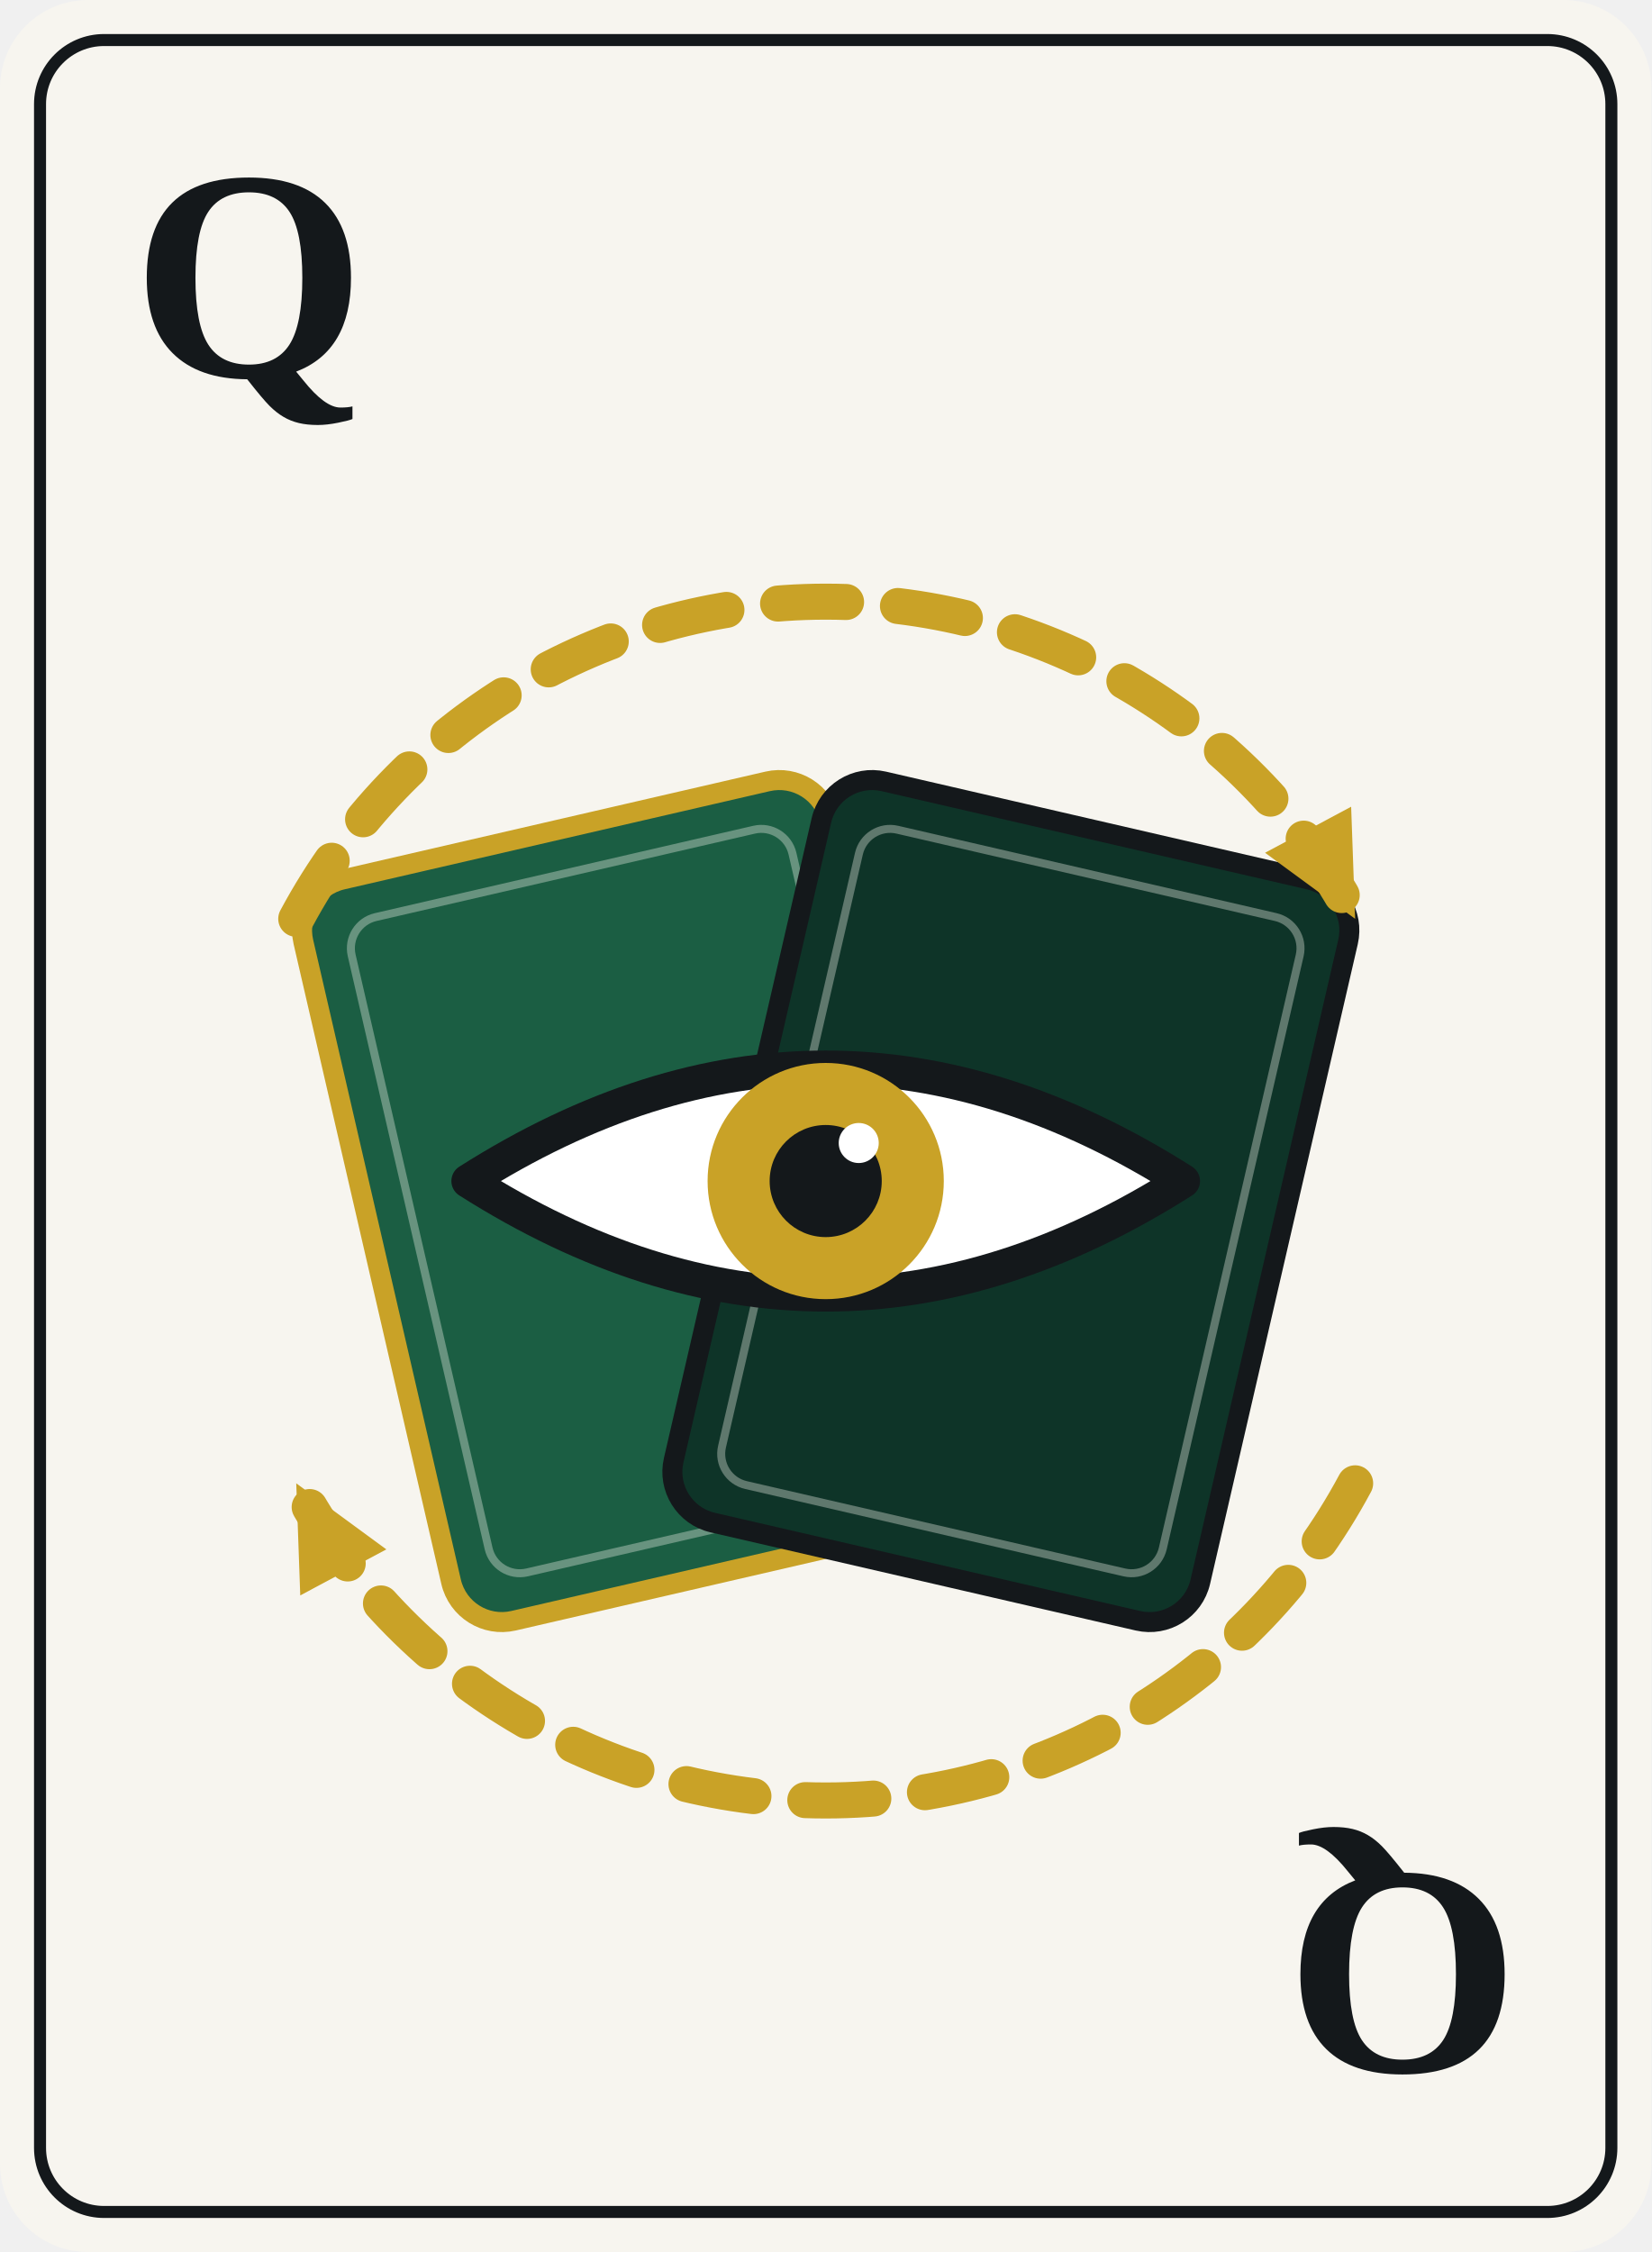
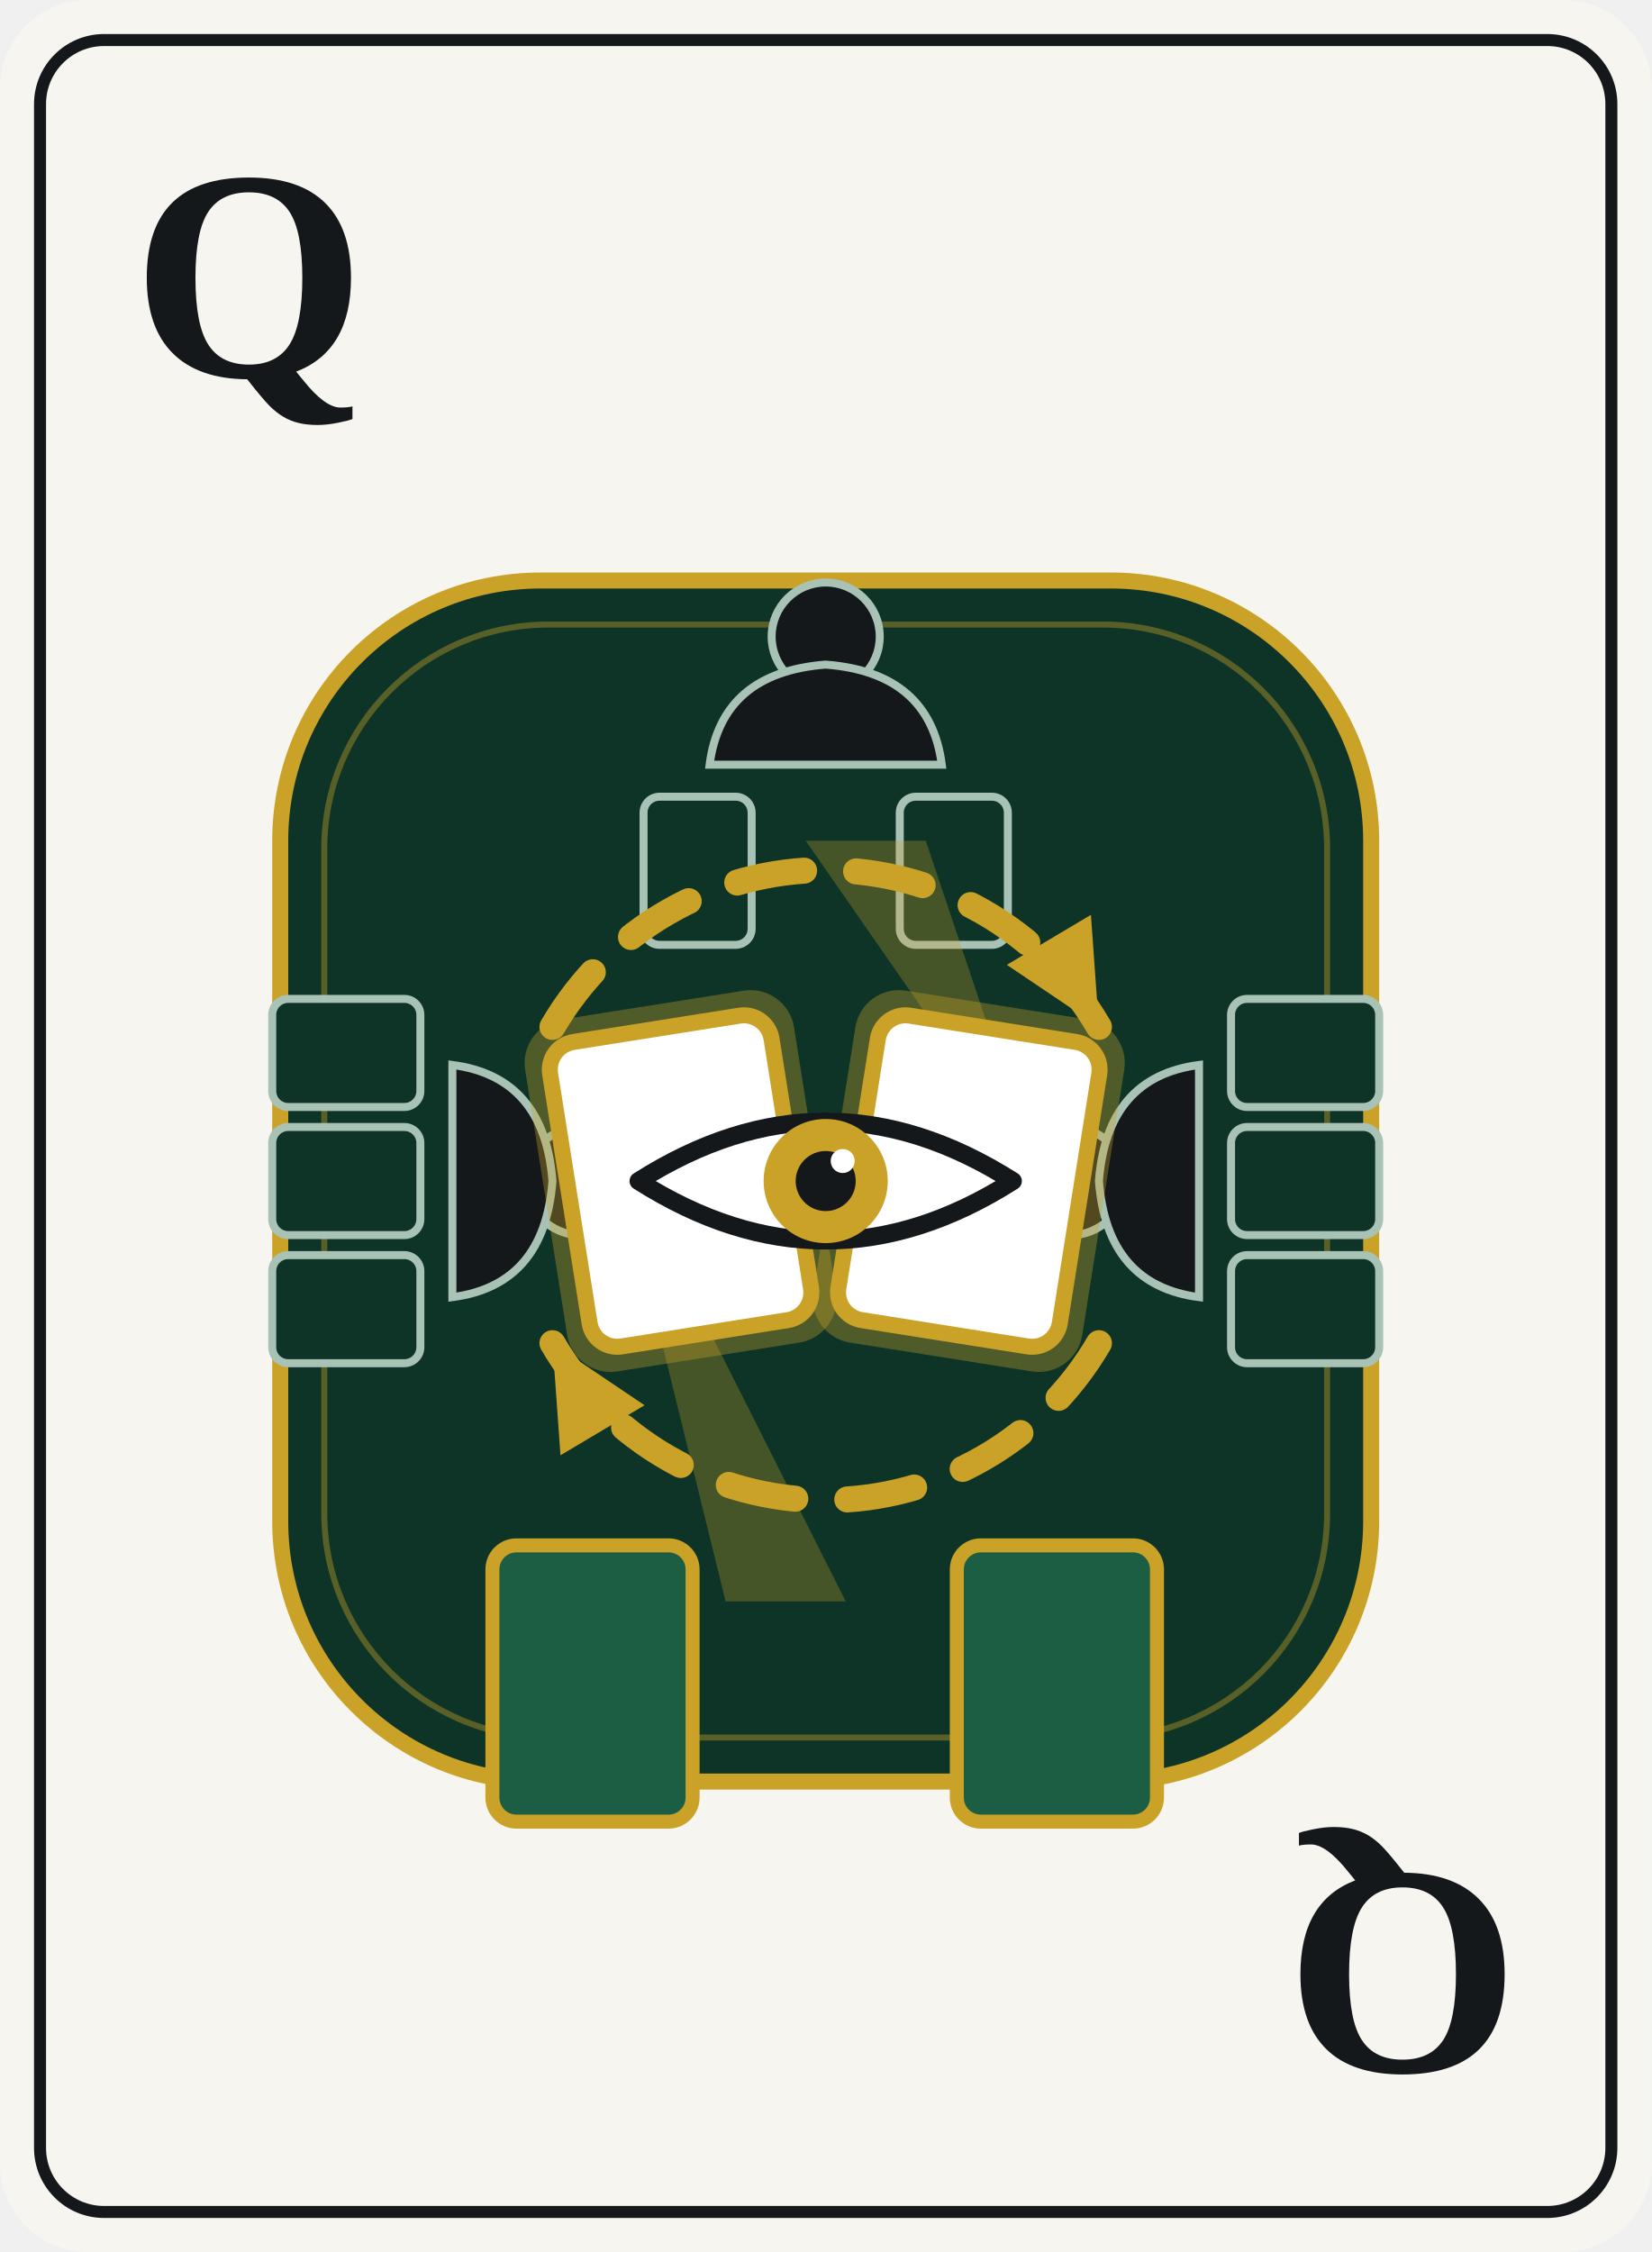
<svg xmlns="http://www.w3.org/2000/svg" viewBox="0 0 825 1125">
  <rect width="825" height="1125" rx="44" fill="#F7F5EF" />
  <rect x="20" y="20" width="785" height="1085" rx="32" fill="none" stroke="#14181B" stroke-width="6" />
  <text x="66" y="188" font-family="Georgia, 'Times New Roman', serif" font-size="150" font-weight="bold" fill="#14181B">Q</text>
  <g transform="rotate(180 412.5 562.5)">
    <text x="66" y="188" font-family="Georgia, 'Times New Roman', serif" font-size="150" font-weight="bold" fill="#14181B">Q</text>
  </g>
-   <g transform="rotate(-13 320 600)">
-     <rect x="185" y="410" width="270" height="380" rx="26" fill="#1B5E43" stroke="#C9A227" stroke-width="10" />
-     <rect x="207" y="432" width="226" height="336" rx="16" fill="none" stroke="#F7F5EF" stroke-width="4" opacity="0.35" />
+   <rect x="140" y="290" width="545" height="600" rx="130" fill="#0E3428" stroke="#C9A227" stroke-width="8" />
+   <rect x="162" y="312" width="501" height="556" rx="112" fill="none" stroke="#C9A227" stroke-width="3" opacity="0.4" />
+   <g transform="translate(412.5 384) rotate(0.0)">
+     <circle cx="0" cy="-66" r="27" fill="#14181B" stroke="#A8C2B5" stroke-width="4" />
+     <path d="M -58,-2 Q -52,-48 0,-52 Q 52,-48 58,-2 Z" fill="#14181B" stroke="#A8C2B5" stroke-width="4" />
+     <rect x="-91" y="14" width="54" height="74" rx="8" fill="#0E3428" stroke="#A8C2B5" stroke-width="4" />
+     <rect x="37" y="14" width="54" height="74" rx="8" fill="#0E3428" stroke="#A8C2B5" stroke-width="4" />
  </g>
-   <g transform="rotate(13 505 600)">
-     <rect x="370" y="410" width="270" height="380" rx="26" fill="#0E3428" stroke="#14181B" stroke-width="10" />
-     <rect x="392" y="432" width="226" height="336" rx="16" fill="none" stroke="#F7F5EF" stroke-width="4" opacity="0.35" />
+   <g transform="translate(224 590) rotate(90)">
+     <circle cx="0" cy="-66" r="27" fill="#14181B" stroke="#A8C2B5" stroke-width="4" />
+     <path d="M -58,-2 Q -52,-48 0,-52 Q 52,-48 58,-2 Z" fill="#14181B" stroke="#A8C2B5" stroke-width="4" />
+     <rect x="-91" y="14" width="54" height="74" rx="8" fill="#0E3428" stroke="#A8C2B5" stroke-width="4" />
+     <rect x="-27" y="14" width="54" height="74" rx="8" fill="#0E3428" stroke="#A8C2B5" stroke-width="4" />
+     <rect x="37" y="14" width="54" height="74" rx="8" fill="#0E3428" stroke="#A8C2B5" stroke-width="4" />
  </g>
-   <path d="M 234.0,590 Q 412.5,476.6 591.0,590 Q 412.5,703.4 234.0,590 Z" fill="#FFFFFF" stroke="#14181B" stroke-width="17" stroke-linejoin="round" />
-   <circle cx="412.5" cy="590" r="59" fill="#C9A227" />
-   <circle cx="412.5" cy="590" r="28" fill="#14181B" />
-   <circle cx="429" cy="571" r="10" fill="#FFFFFF" />
-   <path d="M 148,459 A 300 300 0 0 1 677,459" fill="none" stroke="#C9A227" stroke-width="18" stroke-linecap="round" stroke-dasharray="34 26" />
-   <polygon points="677,459 632,426 675,403" fill="#C9A227" />
-   <path d="M 677,741 A 300 300 0 0 1 148,741" fill="none" stroke="#C9A227" stroke-width="18" stroke-linecap="round" stroke-dasharray="34 26" />
-   <polygon points="148,741 193,774 150,797" fill="#C9A227" />
+   <g transform="translate(601 590) rotate(-90)">
+     <circle cx="0" cy="-66" r="27" fill="#14181B" stroke="#A8C2B5" stroke-width="4" />
+     <path d="M -58,-2 Q -52,-48 0,-52 Q 52,-48 58,-2 Z" fill="#14181B" stroke="#A8C2B5" stroke-width="4" />
+     <rect x="-91" y="14" width="54" height="74" rx="8" fill="#0E3428" stroke="#A8C2B5" stroke-width="4" />
+     <rect x="-27" y="14" width="54" height="74" rx="8" fill="#0E3428" stroke="#A8C2B5" stroke-width="4" />
+     <rect x="37" y="14" width="54" height="74" rx="8" fill="#0E3428" stroke="#A8C2B5" stroke-width="4" />
+   </g>
+   <rect x="246" y="772" width="100" height="138" rx="12" fill="#1B5E43" stroke="#C9A227" stroke-width="7" />
+   <rect x="478" y="772" width="100" height="138" rx="12" fill="#1B5E43" stroke="#C9A227" stroke-width="7" />
+   <polygon points="362.5,800 422.5,800 352,660 328,660" fill="#C9A227" opacity="0.3" />
+   <polygon points="402.5,420 462.5,420 496,520 472,520" fill="#C9A227" opacity="0.3" />
+   <g transform="rotate(-9 340 590)">
+     <rect x="272.0" y="501.0" width="136" height="178" rx="22" fill="#C9A227" opacity="0.35" />
+     <rect x="284.0" y="513.0" width="112" height="154" rx="14" fill="#FFFFFF" stroke="#C9A227" stroke-width="8" />
+   </g>
+   <g transform="rotate(9 484 590)">
+     <rect x="416.0" y="501.0" width="136" height="178" rx="22" fill="#C9A227" opacity="0.35" />
+     <rect x="428.0" y="513.0" width="112" height="154" rx="14" fill="#FFFFFF" stroke="#C9A227" stroke-width="8" />
+   </g>
+   <path d="M 276,513 A 158 158 0 0 1 549,513" fill="none" stroke="#C9A227" stroke-width="13" stroke-linecap="round" stroke-dasharray="34 26" />
+   <polygon points="549,513 503,482 545,457" fill="#C9A227" />
+   <path d="M 549,671 A 158 158 0 0 1 276,671" fill="none" stroke="#C9A227" stroke-width="13" stroke-linecap="round" stroke-dasharray="34 26" />
+   <polygon points="276,671 322,702 280,727" fill="#C9A227" />
+   <path d="M 319.0,590 Q 412.5,530.6 506.0,590 Q 412.5,649.4 319.0,590 Z" fill="#FFFFFF" stroke="#14181B" stroke-width="9" stroke-linejoin="round" />
+   <circle cx="412.5" cy="590" r="31" fill="#C9A227" />
+   <circle cx="412.5" cy="590" r="15" fill="#14181B" />
+   <circle cx="421" cy="580" r="6" fill="#FFFFFF" />
</svg>
